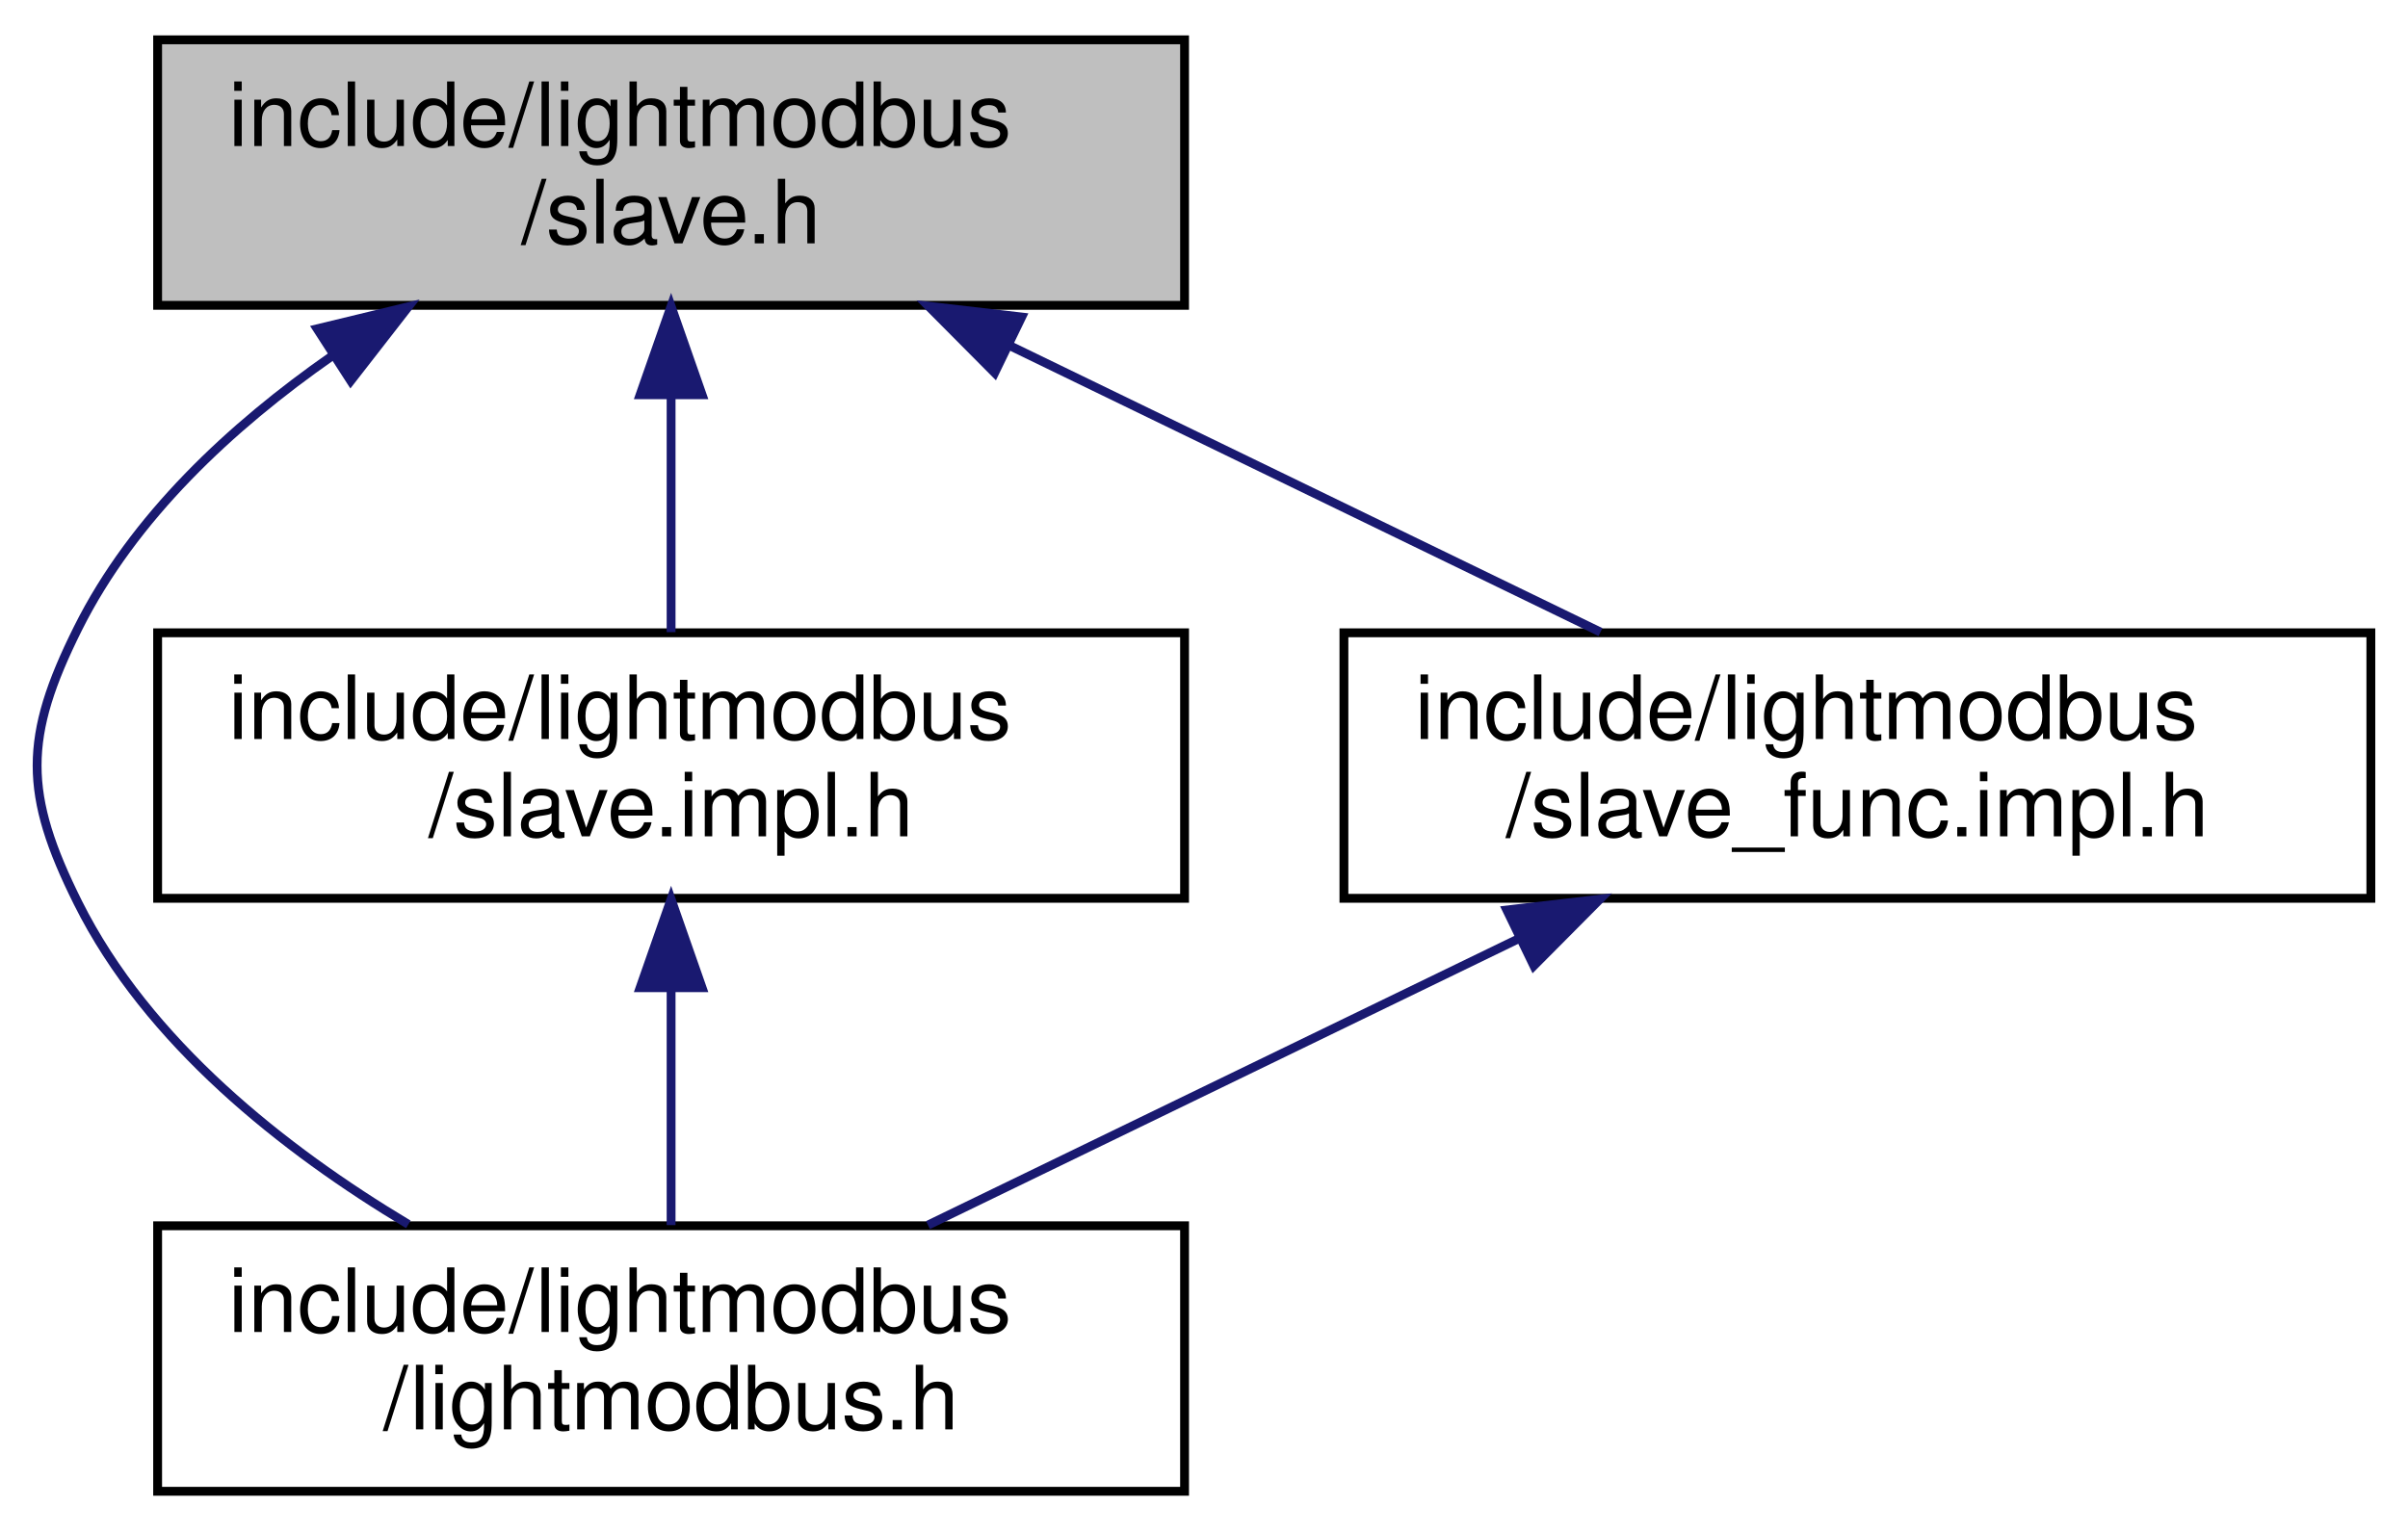
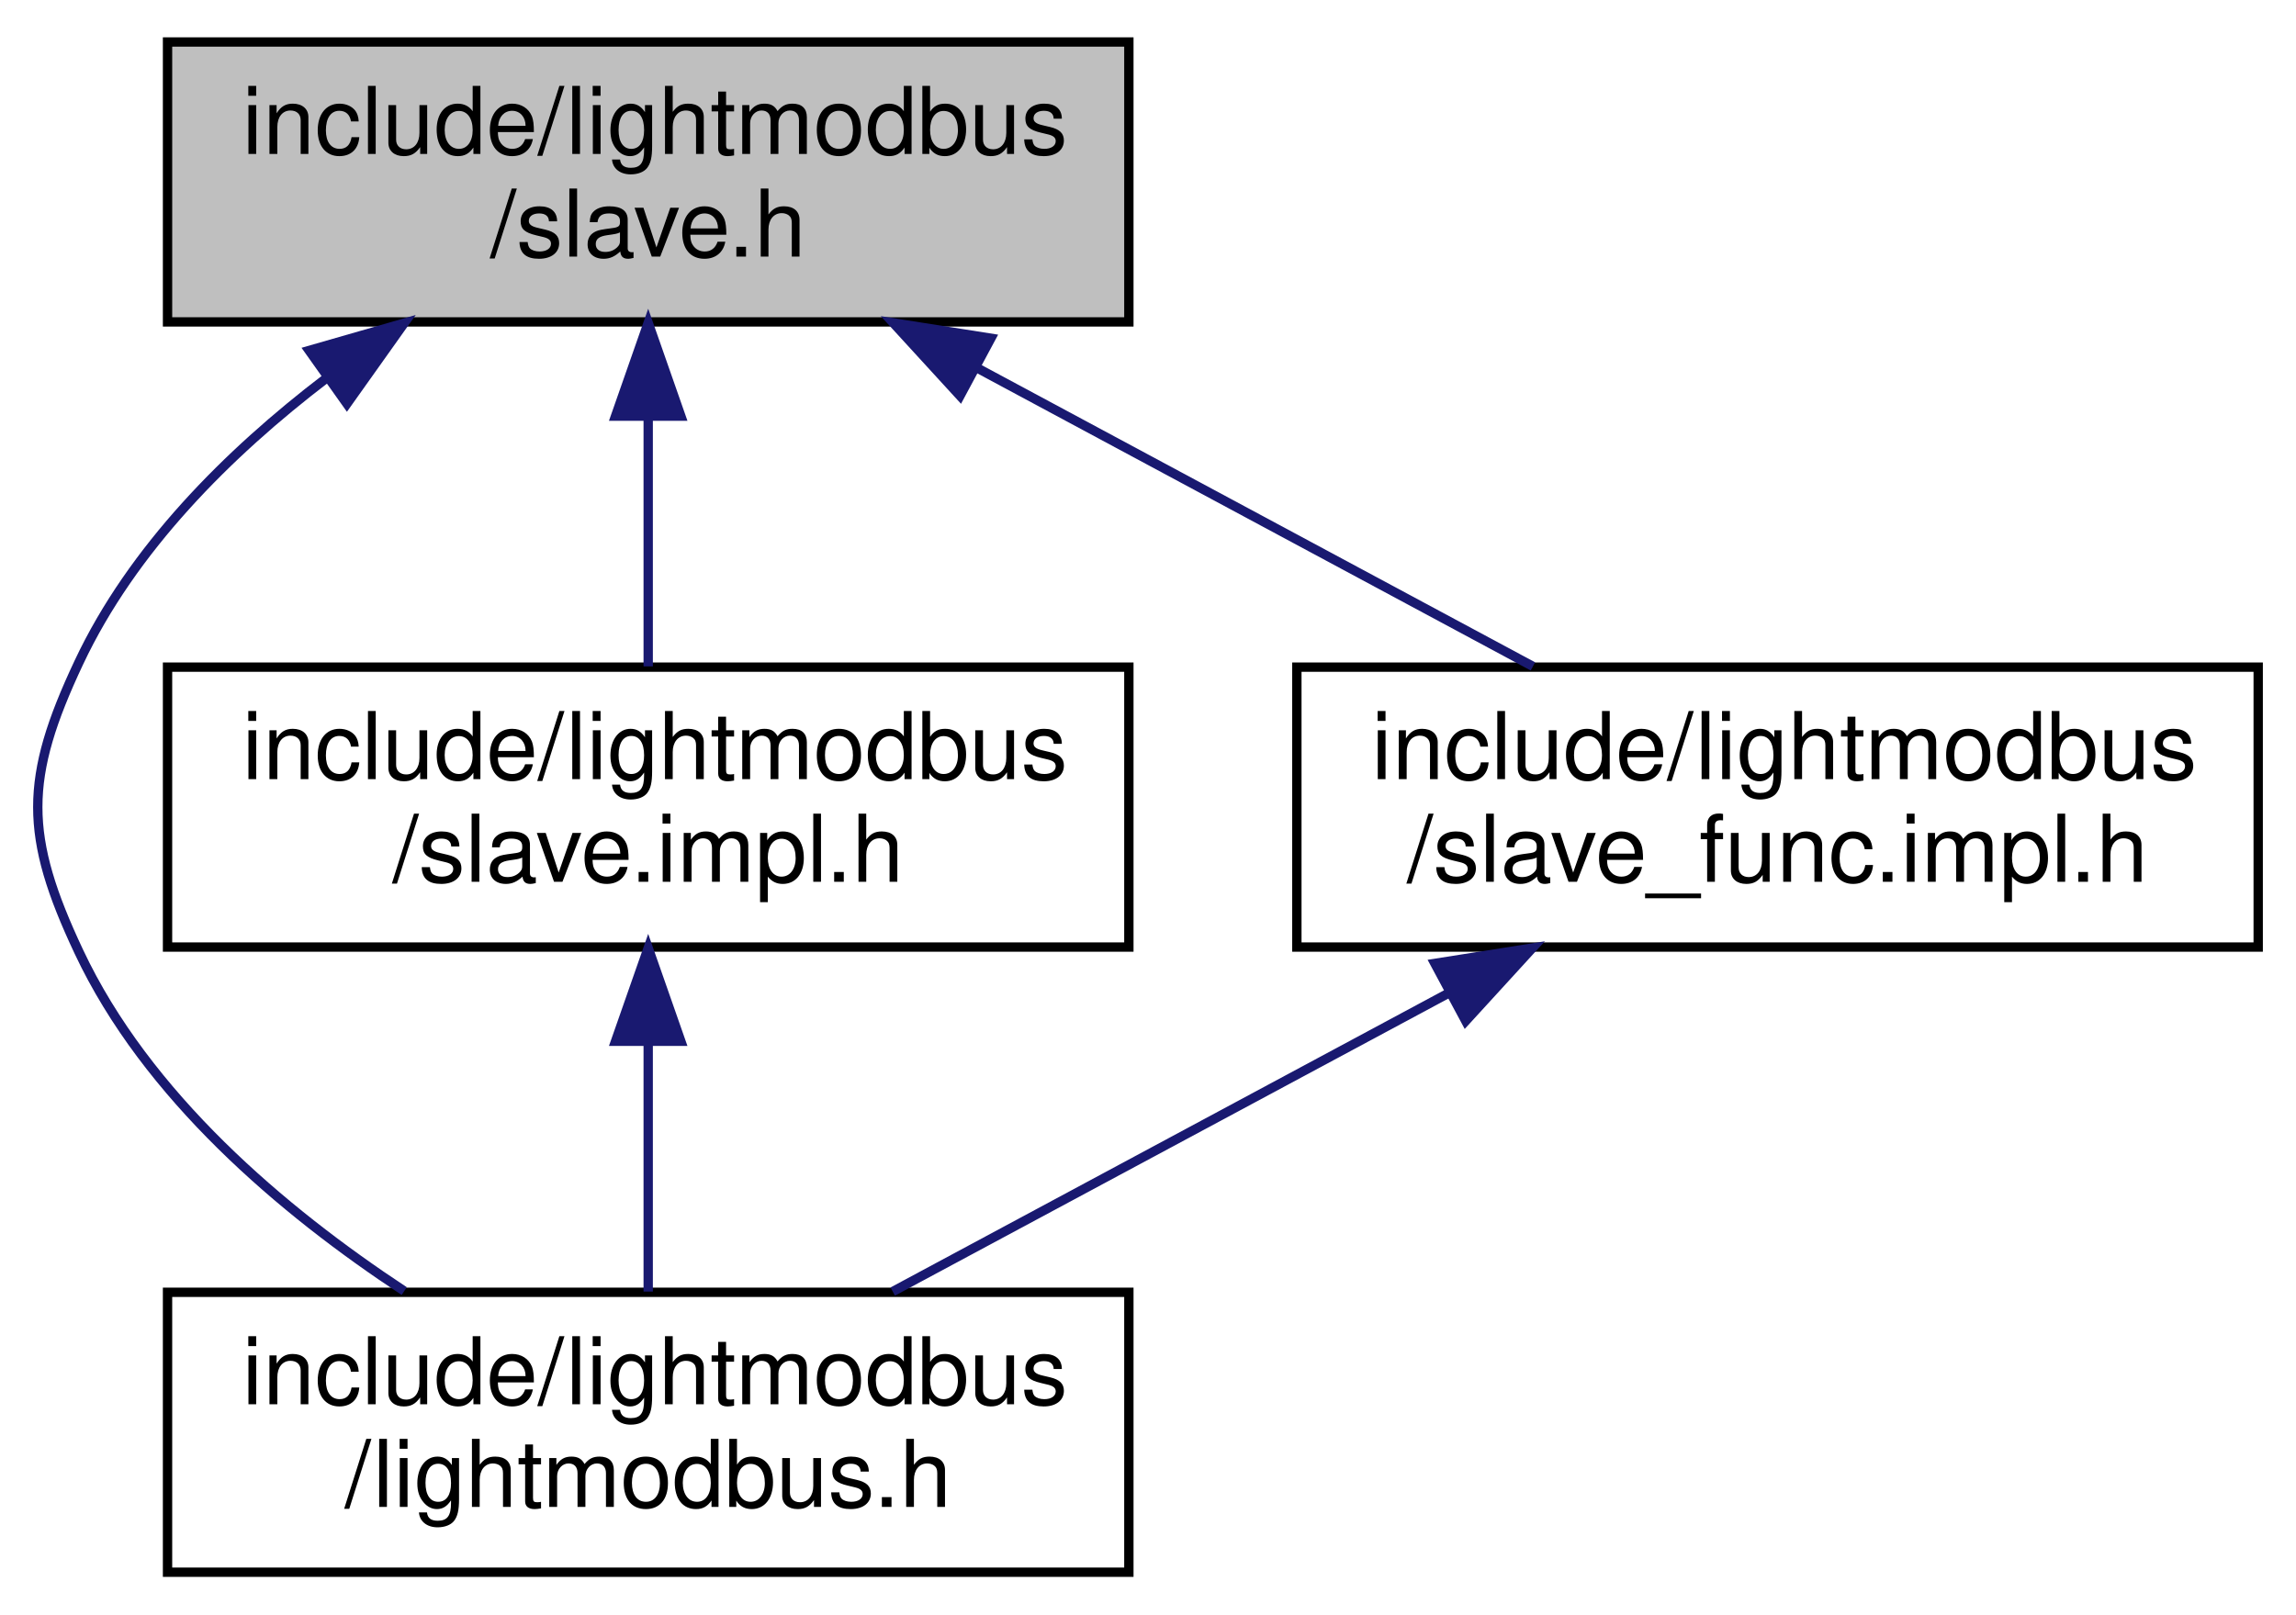
- <svg xmlns="http://www.w3.org/2000/svg" xmlns:xlink="http://www.w3.org/1999/xlink" width="272pt" height="173pt" viewBox="0.00 0.00 271.61 173.00">
+ <svg xmlns="http://www.w3.org/2000/svg" xmlns:xlink="http://www.w3.org/1999/xlink" width="246pt" height="173pt" viewBox="0.00 0.00 245.90 173.00">
  <g id="graph0" class="graph" transform="scale(1 1) rotate(0) translate(4 169)">
    <g id="node1" class="node">
      <g id="a_node1">
        <a xlink:title=" ">
-           <polygon fill="#bfbfbf" stroke="black" points="13.61,-134.5 13.61,-164.5 129.61,-164.5 129.61,-134.5 13.61,-134.5" />
-           <text text-anchor="start" x="21.61" y="-152.5" font-family="Helvetica,sans-Serif" font-size="10.00">include/lightmodbus</text>
-           <text text-anchor="middle" x="71.61" y="-141.5" font-family="Helvetica,sans-Serif" font-size="10.00">/slave.h</text>
+           <polygon fill="#bfbfbf" stroke="black" points="13.9,-134.5 13.9,-164.5 116.9,-164.5 116.9,-134.5 13.9,-134.5" />
+           <text text-anchor="start" x="21.9" y="-152.5" font-family="Helvetica,sans-Serif" font-size="10.00">include/lightmodbus</text>
+           <text text-anchor="middle" x="65.4" y="-141.5" font-family="Helvetica,sans-Serif" font-size="10.00">/slave.h</text>
        </a>
      </g>
    </g>
    <g id="node2" class="node">
      <g id="a_node2">
        <a xlink:href="lightmodbus_8h.html" target="_top" xlink:title=" ">
-           <polygon fill="none" stroke="black" points="13.61,-0.5 13.61,-30.5 129.61,-30.5 129.61,-0.5 13.61,-0.5" />
-           <text text-anchor="start" x="21.61" y="-18.5" font-family="Helvetica,sans-Serif" font-size="10.00">include/lightmodbus</text>
-           <text text-anchor="middle" x="71.61" y="-7.5" font-family="Helvetica,sans-Serif" font-size="10.00">/lightmodbus.h</text>
+           <polygon fill="none" stroke="black" points="13.9,-0.5 13.9,-30.5 116.9,-30.5 116.9,-0.5 13.9,-0.5" />
+           <text text-anchor="start" x="21.9" y="-18.5" font-family="Helvetica,sans-Serif" font-size="10.00">include/lightmodbus</text>
+           <text text-anchor="middle" x="65.4" y="-7.5" font-family="Helvetica,sans-Serif" font-size="10.00">/lightmodbus.h</text>
        </a>
      </g>
    </g>
    <g id="edge1" class="edge">
-       <path fill="none" stroke="midnightblue" d="M33.27,-128.75C21.93,-120.83 10.88,-110.57 4.61,-98 -1.54,-85.67 -1.54,-79.33 4.61,-67 12.47,-51.23 27.87,-39.08 41.93,-30.66" />
-       <polygon fill="midnightblue" stroke="midnightblue" points="31.63,-131.85 41.93,-134.34 35.42,-125.97 31.63,-131.85" />
+       <path fill="none" stroke="midnightblue" d="M30.87,-128.43C20.38,-120.42 10.12,-110.17 4.4,-98 -1.47,-85.53 -1.47,-79.47 4.4,-67 11.65,-51.57 26.19,-39.24 39.26,-30.63" />
+       <polygon fill="midnightblue" stroke="midnightblue" points="29.07,-131.44 39.26,-134.37 33.12,-125.73 29.07,-131.44" />
    </g>
    <g id="node3" class="node">
      <g id="a_node3">
        <a xlink:href="slave_8impl_8h.html" target="_top" xlink:title=" ">
-           <polygon fill="none" stroke="black" points="13.61,-67.5 13.61,-97.5 129.61,-97.5 129.61,-67.5 13.61,-67.5" />
-           <text text-anchor="start" x="21.61" y="-85.5" font-family="Helvetica,sans-Serif" font-size="10.00">include/lightmodbus</text>
-           <text text-anchor="middle" x="71.61" y="-74.5" font-family="Helvetica,sans-Serif" font-size="10.00">/slave.impl.h</text>
+           <polygon fill="none" stroke="black" points="13.9,-67.5 13.9,-97.5 116.9,-97.5 116.9,-67.5 13.9,-67.5" />
+           <text text-anchor="start" x="21.9" y="-85.5" font-family="Helvetica,sans-Serif" font-size="10.00">include/lightmodbus</text>
+           <text text-anchor="middle" x="65.4" y="-74.5" font-family="Helvetica,sans-Serif" font-size="10.00">/slave.impl.h</text>
        </a>
      </g>
    </g>
    <g id="edge2" class="edge">
-       <path fill="none" stroke="midnightblue" d="M71.61,-124.11C71.61,-115.15 71.61,-105.32 71.61,-97.58" />
-       <polygon fill="midnightblue" stroke="midnightblue" points="68.11,-124.4 71.61,-134.4 75.11,-124.4 68.11,-124.4" />
+       <path fill="none" stroke="midnightblue" d="M65.4,-124.11C65.4,-115.15 65.4,-105.32 65.4,-97.58" />
+       <polygon fill="midnightblue" stroke="midnightblue" points="61.9,-124.4 65.4,-134.4 68.9,-124.4 61.9,-124.4" />
    </g>
    <g id="node4" class="node">
      <g id="a_node4">
        <a xlink:href="slave__func_8impl_8h.html" target="_top" xlink:title=" ">
-           <polygon fill="none" stroke="black" points="147.61,-67.5 147.61,-97.5 263.61,-97.5 263.61,-67.5 147.61,-67.5" />
-           <text text-anchor="start" x="155.61" y="-85.5" font-family="Helvetica,sans-Serif" font-size="10.00">include/lightmodbus</text>
-           <text text-anchor="middle" x="205.61" y="-74.5" font-family="Helvetica,sans-Serif" font-size="10.00">/slave_func.impl.h</text>
+           <polygon fill="none" stroke="black" points="134.9,-67.5 134.9,-97.5 237.9,-97.5 237.9,-67.5 134.9,-67.5" />
+           <text text-anchor="start" x="142.9" y="-85.5" font-family="Helvetica,sans-Serif" font-size="10.00">include/lightmodbus</text>
+           <text text-anchor="middle" x="186.4" y="-74.5" font-family="Helvetica,sans-Serif" font-size="10.00">/slave_func.impl.h</text>
        </a>
      </g>
    </g>
    <g id="edge4" class="edge">
-       <path fill="none" stroke="midnightblue" d="M109.77,-129.99C131,-119.69 157.02,-107.07 176.59,-97.58" />
-       <polygon fill="midnightblue" stroke="midnightblue" points="108.16,-126.88 100.69,-134.4 111.21,-133.18 108.16,-126.88" />
+       <path fill="none" stroke="midnightblue" d="M100.63,-129.57C119.66,-119.35 142.76,-106.94 160.19,-97.58" />
+       <polygon fill="midnightblue" stroke="midnightblue" points="98.81,-126.58 91.65,-134.4 102.12,-132.75 98.81,-126.58" />
    </g>
    <g id="edge3" class="edge">
-       <path fill="none" stroke="midnightblue" d="M71.61,-57.11C71.61,-48.15 71.61,-38.32 71.61,-30.58" />
-       <polygon fill="midnightblue" stroke="midnightblue" points="68.11,-57.4 71.61,-67.4 75.11,-57.4 68.11,-57.4" />
+       <path fill="none" stroke="midnightblue" d="M65.4,-57.11C65.4,-48.15 65.4,-38.32 65.4,-30.58" />
+       <polygon fill="midnightblue" stroke="midnightblue" points="61.9,-57.4 65.4,-67.4 68.9,-57.4 61.9,-57.4" />
    </g>
    <g id="edge5" class="edge">
-       <path fill="none" stroke="midnightblue" d="M167.46,-62.99C146.22,-52.69 120.2,-40.07 100.63,-30.58" />
-       <polygon fill="midnightblue" stroke="midnightblue" points="166.01,-66.18 176.53,-67.4 169.06,-59.88 166.01,-66.18" />
+       <path fill="none" stroke="midnightblue" d="M151.17,-62.57C132.13,-52.35 109.03,-39.94 91.6,-30.58" />
+       <polygon fill="midnightblue" stroke="midnightblue" points="149.68,-65.75 160.14,-67.4 152.99,-59.58 149.68,-65.75" />
    </g>
  </g>
</svg>
